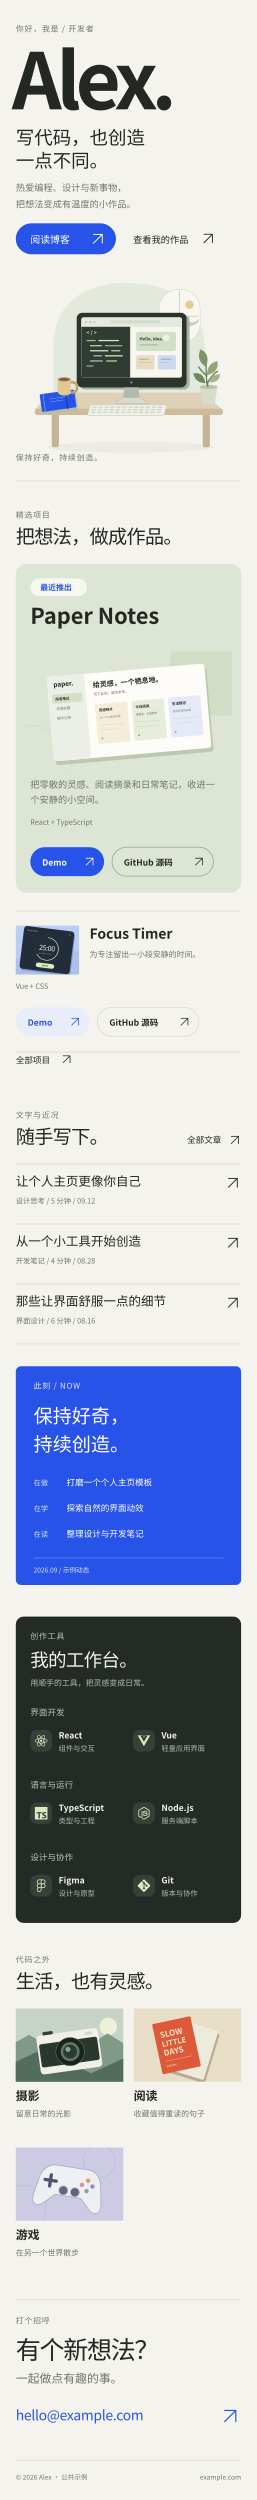
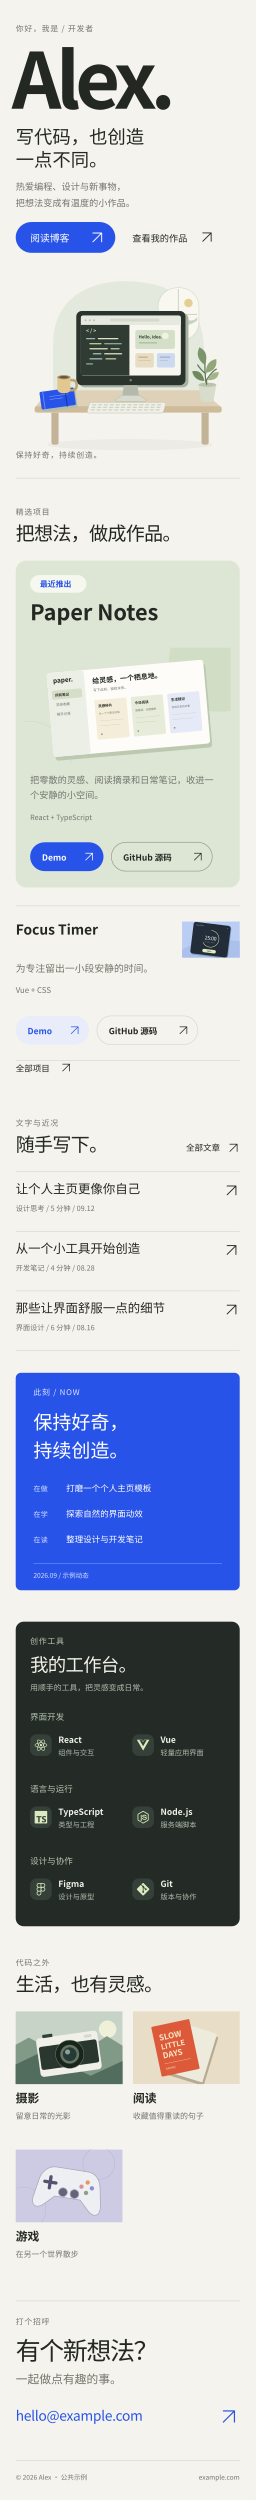
- <svg xmlns="http://www.w3.org/2000/svg" width="390" height="3795" viewBox="0 0 390 3795" role="img" aria-labelledby="title desc">
+ <svg xmlns="http://www.w3.org/2000/svg" width="390" height="3817" viewBox="0 0 390 3817" role="img" aria-labelledby="title desc">
  <g font-family="Segoe UI,Microsoft YaHei,Noto Sans CJK SC,Arial,sans-serif">
-     <rect x="0" y="0" width="390" height="3795" rx="0" fill="#F5F3ED" stroke="none" />
+     <rect x="0" y="0" width="390" height="3817" rx="0" fill="#F5F3ED" stroke="none" />
    <g transform="translate(0 0)">
      <svg width="390" height="730" viewBox="0 0 390 730" overflow="visible">
        <g font-family="Segoe UI,Microsoft YaHei,Noto Sans CJK SC,Arial,sans-serif">
          <text x="24" y="48" font-size="12" fill="#71766C" font-weight="500" letter-spacing="1.2">你好，我是 / 开发者</text>
          <text x="18" y="166" font-size="118" fill="#242822" font-weight="600" letter-spacing="-8">Alex.</text>
          <text x="24" y="219" font-size="28" fill="#242822" font-weight="500">写代码，也创造</text>
          <text x="24" y="254" font-size="28" fill="#242822" font-weight="500">一点不同。</text>
          <text x="24" y="290" font-size="14" fill="#71766C" font-weight="400">热爱编程、设计与新事物，</text>
          <text x="24" y="315" font-size="14" fill="#71766C" font-weight="400">把想法变成有温度的小作品。</text>
          <rect x="24" y="339" width="152" height="47" rx="24" fill="#2853E8" stroke="none" />
          <text x="46" y="369" font-size="15" fill="#FFF" font-weight="500">阅读博客</text>
          <g transform="translate(137,351) scale(0.9583333)" fill="none" stroke="#FFF" stroke-width="1.5" stroke-linecap="round" stroke-linejoin="round">
            <path d="M5 19 19 5M5 5h14v14" />
          </g>
          <text x="202" y="369" font-size="14" fill="#242822" font-weight="400">查看我的作品</text>
          <g transform="translate(305,351) scale(0.9166667)" fill="none" stroke="#242822" stroke-width="1.5" stroke-linecap="round" stroke-linejoin="round">
            <path d="M5 19 19 5M5 5h14v14" />
          </g>
          <svg id="Illustration-creative-workspace" x="29" y="386" width="332" height="309" viewBox="0 0 500 480">
            <path d="M73 360V216C73 105 163 61 265 68c112 8 166 66 166 170v122Z" fill="#E4E9DD" />
            <ellipse cx="255" cy="455" rx="196" ry="13" fill="#252B24" opacity=".045" />
            <rect x="322" y="83" width="97" height="126" rx="45" fill="#F8F7F0" stroke="#C4CEBB" />
            <path d="M326 159q24-24 51-7t38 0v8q-25 20-45 3t-44 3Z" fill="#C5D4BE" />
            <path d="M370 86v120M326 146h89" stroke="#C4CEBB" stroke-width="2" />
            <circle cx="394" cy="119" r="10" fill="#E4CE91" stroke="none" />
            <path d="M69 379h17v70q0 6-6 6h-5q-6 0-6-6ZM425 379h17v70q0 6-6 6h-5q-6 0-6-6Z" fill="#C3B397" />
            <path d="M65 326h359l49 41H29Z" fill="#DED1B8" />
            <rect x="29" y="364" width="444" height="15" rx="6" fill="#CDBB99" stroke="none" />
            <rect x="135" y="143" width="259" height="176" rx="13" fill="#A8B0A1" stroke="none" />
            <rect x="128" y="138" width="259" height="176" rx="13" fill="#2B332D" stroke="none" />
            <rect x="139" y="149" width="237" height="142" rx="5" fill="#F7F7EF" stroke="none" />
            <rect x="139" y="149" width="237" height="22" rx="5" fill="#E6E9DF" stroke="none" />
            <rect x="139" y="165" width="237" height="6" rx="0" fill="#E6E9DF" stroke="none" />
            <circle cx="150" cy="160" r="2.3" fill="#B6C4A8" stroke="none" />
            <circle cx="160" cy="160" r="2.3" fill="#B6C4A8" stroke="none" />
            <circle cx="170" cy="160" r="2.3" fill="#B6C4A8" stroke="none" />
            <rect x="208" y="156" width="117" height="7" rx="3" fill="#D3DACB" stroke="none" />
            <rect x="139" y="171" width="115" height="120" rx="0" fill="#303B34" stroke="none" />
            <text x="151" y="189" font-size="12" fill="#DBEABD" font-weight="600">&lt; / &gt;</text>
            <rect x="151" y="202" width="22" height="3" rx="1.5" fill="#99B8B0" stroke="none" />
            <rect x="179" y="202" width="49" height="3" rx="1.5" fill="#DCE5C2" stroke="none" />
            <rect x="159" y="214" width="29" height="3" rx="1.5" fill="#C2D099" stroke="none" />
            <rect x="194" y="214" width="42" height="3" rx="1.5" fill="#91ACA0" stroke="none" />
            <rect x="159" y="226" width="44" height="3" rx="1.5" fill="#DCE5C2" stroke="none" />
            <rect x="209" y="226" width="22" height="3" rx="1.5" fill="#C1CCA9" stroke="none" />
            <rect x="167" y="238" width="21" height="3" rx="1.5" fill="#A6C3B8" stroke="none" />
            <rect x="194" y="238" width="43" height="3" rx="1.5" fill="#DCE5C2" stroke="none" />
            <rect x="159" y="250" width="31" height="3" rx="1.5" fill="#A6C3B8" stroke="none" />
            <rect x="197" y="250" width="26" height="3" rx="1.5" fill="#C2D099" stroke="none" />
            <rect x="151" y="262" width="17" height="3" rx="1.5" fill="#91ACA0" stroke="none" />
            <rect x="268" y="183" width="94" height="45" rx="5" fill="#D4DFC8" stroke="none" />
            <circle cx="339" cy="197" r="8" fill="#EEF2E4" stroke="none" />
            <text x="276" y="203" font-size="10" fill="#344030" font-weight="600">Hello, idea.</text>
            <rect x="276" y="212" width="44" height="3" rx="1.5" fill="#ABBBA0" stroke="none" />
            <rect x="268" y="238" width="44" height="34" rx="4" fill="#E8DCC3" stroke="none" />
            <rect x="319" y="238" width="43" height="34" rx="4" fill="#CDD9EF" stroke="none" />
            <rect x="275" y="246" width="23" height="3" rx="1.5" fill="#C3B28B" stroke="none" />
            <rect x="326" y="246" width="25" height="3" rx="1.5" fill="#9DAFD0" stroke="none" />
            <rect x="275" y="254" width="30" height="2" rx="1" fill="#D2C4A4" stroke="none" />
            <rect x="326" y="254" width="20" height="2" rx="1" fill="#B2BFD8" stroke="none" />
            <circle cx="257" cy="302" r="3" fill="#727F6D" stroke="none" />
            <path d="M241 314h32l4 27h-40Z" fill="#B3BAAC" />
            <path d="M236 338h42l16 10q2 3-3 4h-67q-5-1-3-4Z" fill="#D7DACD" stroke="#AEB7A4" />
            <g transform="translate(160,355) skewX(-16)">
              <rect x="0" y="0" width="181" height="25" rx="4" fill="#F0F0E6" stroke="#BBC2B2" />
              <rect x="7" y="4" width="10" height="3" rx="1" fill="#CDD3C6" stroke="none" />
              <rect x="21" y="4" width="10" height="3" rx="1" fill="#CDD3C6" stroke="none" />
              <rect x="35" y="4" width="10" height="3" rx="1" fill="#CDD3C6" stroke="none" />
              <rect x="49" y="4" width="10" height="3" rx="1" fill="#CDD3C6" stroke="none" />
              <rect x="63" y="4" width="10" height="3" rx="1" fill="#CDD3C6" stroke="none" />
              <rect x="77" y="4" width="10" height="3" rx="1" fill="#CDD3C6" stroke="none" />
              <rect x="91" y="4" width="10" height="3" rx="1" fill="#CDD3C6" stroke="none" />
              <rect x="105" y="4" width="10" height="3" rx="1" fill="#CDD3C6" stroke="none" />
              <rect x="119" y="4" width="10" height="3" rx="1" fill="#CDD3C6" stroke="none" />
              <rect x="133" y="4" width="10" height="3" rx="1" fill="#CDD3C6" stroke="none" />
              <rect x="147" y="4" width="10" height="3" rx="1" fill="#CDD3C6" stroke="none" />
              <rect x="161" y="4" width="10" height="3" rx="1" fill="#CDD3C6" stroke="none" />
              <rect x="7" y="10" width="10" height="3" rx="1" fill="#CDD3C6" stroke="none" />
              <rect x="21" y="10" width="10" height="3" rx="1" fill="#CDD3C6" stroke="none" />
              <rect x="35" y="10" width="10" height="3" rx="1" fill="#CDD3C6" stroke="none" />
              <rect x="49" y="10" width="10" height="3" rx="1" fill="#CDD3C6" stroke="none" />
              <rect x="63" y="10" width="10" height="3" rx="1" fill="#CDD3C6" stroke="none" />
              <rect x="77" y="10" width="10" height="3" rx="1" fill="#CDD3C6" stroke="none" />
              <rect x="91" y="10" width="10" height="3" rx="1" fill="#CDD3C6" stroke="none" />
              <rect x="105" y="10" width="10" height="3" rx="1" fill="#CDD3C6" stroke="none" />
              <rect x="119" y="10" width="10" height="3" rx="1" fill="#CDD3C6" stroke="none" />
              <rect x="133" y="10" width="10" height="3" rx="1" fill="#CDD3C6" stroke="none" />
              <rect x="147" y="10" width="10" height="3" rx="1" fill="#CDD3C6" stroke="none" />
              <rect x="161" y="10" width="10" height="3" rx="1" fill="#CDD3C6" stroke="none" />
              <rect x="7" y="16" width="10" height="3" rx="1" fill="#CDD3C6" stroke="none" />
              <rect x="21" y="16" width="10" height="3" rx="1" fill="#CDD3C6" stroke="none" />
              <rect x="35" y="16" width="10" height="3" rx="1" fill="#CDD3C6" stroke="none" />
              <rect x="49" y="16" width="10" height="3" rx="1" fill="#CDD3C6" stroke="none" />
              <rect x="63" y="16" width="10" height="3" rx="1" fill="#CDD3C6" stroke="none" />
              <rect x="77" y="16" width="10" height="3" rx="1" fill="#CDD3C6" stroke="none" />
              <rect x="91" y="16" width="10" height="3" rx="1" fill="#CDD3C6" stroke="none" />
              <rect x="105" y="16" width="10" height="3" rx="1" fill="#CDD3C6" stroke="none" />
              <rect x="119" y="16" width="10" height="3" rx="1" fill="#CDD3C6" stroke="none" />
              <rect x="133" y="16" width="10" height="3" rx="1" fill="#CDD3C6" stroke="none" />
              <rect x="147" y="16" width="10" height="3" rx="1" fill="#CDD3C6" stroke="none" />
              <rect x="161" y="16" width="10" height="3" rx="1" fill="#CDD3C6" stroke="none" />
            </g>
            <g transform="translate(43,324) rotate(-8,44,22)">
              <rect x="3" y="4" width="82" height="44" rx="3" fill="#AFBDAF" stroke="none" />
              <rect x="0" y="0" width="82" height="42" rx="3" fill="#2853E8" stroke="none" />
              <rect x="7" y="0" width="2" height="42" rx="0" fill="#7792EF" stroke="none" />
              <path d="M22 14H66" fill="none" stroke="#A3B6FB" />
              <path d="M22 21H53" fill="none" stroke="#A3B6FB" />
              <path d="M61 1v42" stroke="#173AAD" stroke-width="3" />
            </g>
            <path d="M111 302h7q11 0 11 12t-13 12h-5" fill="none" stroke="#BEA271" stroke-width="6" />
            <path d="M83 294h31v29q0 10-15 10t-16-10Z" fill="#E2C790" />
            <ellipse cx="98.5" cy="295" rx="15.5" ry="5" fill="#AF9160" />
            <ellipse cx="98.5" cy="295" rx="11" ry="3" fill="#6A5844" />
            <path d="M437 320q-6-41-3-73m1 40q-14-12-19-21m20 37q14-22 24-27" fill="none" stroke="#607A56" stroke-width="3" stroke-linecap="round" />
            <path d="M433 266q-25-17-13-42 24 11 13 42Z" fill="#7C966A" />
            <path d="M435 285q1-29 25-33 4 27-25 33Z" fill="#91A67A" />
            <path d="M432 304q-25-1-29-23 23-5 29 23Z" fill="#6F885E" />
            <path d="M440 302q6-20 26-19-1 20-26 19Z" fill="#A3B58A" />
            <path d="M418 313h42l-6 36q-1 5-15 5t-16-5Z" fill="#D7DCCB" />
            <ellipse cx="439" cy="313" rx="21" ry="5" fill="#B9C2AA" />
            <path d="M437 313v-12" stroke="#607A56" stroke-width="3" />
          </svg>
          <text x="24" y="699" font-size="12" fill="#71766C" font-weight="500" letter-spacing="1.2">保持好奇，持续创造。</text>
          <path d="M24 730H366" fill="none" stroke="#D5D8CF" />
        </g>
      </svg>
    </g>
    <g transform="translate(0 774)">
-       <svg width="390" height="863" viewBox="0 0 390 863" overflow="visible">
+       <svg width="390" height="885" viewBox="0 0 390 885" overflow="visible">
        <g font-family="Segoe UI,Microsoft YaHei,Noto Sans CJK SC,Arial,sans-serif">
          <text x="24" y="12" font-size="12" fill="#71766C" font-weight="500" letter-spacing="1.2">精选项目</text>
          <text x="24" y="51" font-size="29" fill="#242822" font-weight="500" letter-spacing="-1">把想法，做成作品。</text>
          <g id="Featured-notes">
            <rect x="24" y="82" width="342" height="499" rx="16" fill="#DDE5D5" stroke="none" />
            <rect x="46" y="104" width="86" height="27" rx="14" fill="#F6F8EF" stroke="none" />
            <text x="61" y="122" font-size="12" fill="#2853E8" font-weight="600">最近推出</text>
            <text x="46" y="173" font-size="33" fill="#242822" font-weight="550">Paper Notes</text>
            <svg id="Cover-notes" x="38" y="215" width="314" height="177" viewBox="0 0 720 400" preserveAspectRatio="xMidYMid slice">
              <rect x="0" y="0" width="720" height="400" rx="0" fill="#DDE5D5" stroke="none" />
              <circle cx="678" cy="45" r="176" fill="#D2DDC6" stroke="none" />
              <circle cx="16" cy="401" r="148" fill="none" stroke="#BECBB2" />
              <g transform="translate(91,64) rotate(-5,270,140)">
                <rect x="6" y="14" width="542" height="290" rx="10" fill="#BCC8AF" stroke="none" />
                <rect x="0" y="0" width="542" height="290" rx="10" fill="#FDFCF8" stroke="none" />
                <rect x="0" y="0" width="128" height="290" rx="10" fill="#ECEFE5" stroke="none" />
                <text x="20" y="36" font-size="22" fill="#242822" font-weight="650">paper.</text>
                <rect x="12" y="62" width="104" height="31" rx="5" fill="#D5DFC7" stroke="none" />
                <text x="23" y="83" font-size="12" fill="#242822" font-weight="550">所有笔记</text>
                <text x="23" y="116" font-size="12" fill="#71766C" font-weight="400">灵感收藏</text>
                <text x="23" y="149" font-size="12" fill="#71766C" font-weight="400">随手记录</text>
                <text x="155" y="49" font-size="24" fill="#242822" font-weight="600">给灵感，一个栖息地。</text>
                <text x="155" y="77" font-size="12" fill="#71766C" font-weight="400">写下此刻，留给未来。</text>
                <rect x="156" y="107" width="111" height="137" rx="5" fill="#F4EDDA" stroke="none" />
                <text x="168" y="133" font-size="12" fill="#242822" font-weight="600">灵感碎片</text>
                <text x="168" y="158" font-size="9" fill="#71766C" font-weight="400">从一个小想法开始</text>
                <path d="M168 180H251" fill="none" stroke="#C5C9BC" />
                <path d="M168 197H238" fill="none" stroke="#C5C9BC" />
                <circle cx="172" cy="226" r="3" fill="#86957D" stroke="none" />
                <rect x="282" y="107" width="111" height="137" rx="5" fill="#E6ECD9" stroke="none" />
                <text x="294" y="133" font-size="12" fill="#242822" font-weight="600">今日阅读</text>
                <text x="294" y="158" font-size="9" fill="#71766C" font-weight="400">慢慢读，也慢慢想</text>
                <path d="M294 180H377" fill="none" stroke="#C5C9BC" />
                <path d="M294 197H364" fill="none" stroke="#C5C9BC" />
                <circle cx="298" cy="226" r="3" fill="#86957D" stroke="none" />
                <rect x="408" y="107" width="111" height="137" rx="5" fill="#E5EAF6" stroke="none" />
                <text x="420" y="133" font-size="12" fill="#242822" font-weight="600">生活随记</text>
                <text x="420" y="158" font-size="9" fill="#71766C" font-weight="400">发现日常的好看</text>
                <path d="M420 180H503" fill="none" stroke="#C5C9BC" />
                <path d="M420 197H490" fill="none" stroke="#C5C9BC" />
                <circle cx="424" cy="226" r="3" fill="#86957D" stroke="none" />
              </g>
            </svg>
            <text x="46" y="422" font-size="14" fill="#71766C" font-weight="400">把零散的灵感、阅读摘录和日常笔记，收进一</text>
            <text x="46" y="445" font-size="14" fill="#71766C" font-weight="400">个安静的小空间。</text>
            <text x="46" y="478" font-size="11" fill="#71766C" font-weight="400">React + TypeScript</text>
            <a id="Action-notes-Demo" href="https://example.com/projects/notes" target="_blank" rel="noopener noreferrer" aria-label="Paper Notes · Demo">
              <rect x="46" y="512" width="112" height="44" rx="22" fill="#2853E8" stroke="none" />
              <text x="64" y="540" font-size="13" fill="#FFF" font-weight="550">Demo</text>
              <g transform="translate(127,525) scale(0.75)" fill="none" stroke="#FFF" stroke-width="1.5" stroke-linecap="round" stroke-linejoin="round">
                <path d="M5 19 19 5M5 5h14v14" />
              </g>
            </a>
            <a id="Action-notes-GitHub" href="https://example.com/github/notes" target="_blank" rel="noopener noreferrer" aria-label="Paper Notes · GitHub 源码">
              <rect x="170" y="512" width="154" height="44" rx="22" fill="none" stroke="#8D9B87" />
              <text x="188" y="540" font-size="13" fill="#242822" font-weight="550">GitHub 源码</text>
              <g transform="translate(293,525) scale(0.75)" fill="none" stroke="#242822" stroke-width="1.5" stroke-linecap="round" stroke-linejoin="round">
                <path d="M5 19 19 5M5 5h14v14" />
              </g>
            </a>
          </g>
          <g id="Project-timer">
            <path d="M24 609H366" fill="none" stroke="#D5D8CF" />
-             <svg id="Cover-timer" x="24" y="631" width="96" height="74" viewBox="0 0 720 400" preserveAspectRatio="xMidYMid slice">
+             <svg id="Cover-timer" x="278" y="633" width="88" height="55" viewBox="0 0 720 400" preserveAspectRatio="xMidYMid slice">
              <rect x="0" y="0" width="720" height="400" rx="0" fill="#BACDF4" stroke="none" />
              <path d="M0 346Q210 159 720 222V400H0Z" fill="#ABC1EC" />
              <g transform="translate(148,25) rotate(7,210,180)">
                <rect x="9" y="12" width="414" height="353" rx="26" fill="#849BC5" stroke="none" />
                <rect x="0" y="0" width="414" height="353" rx="26" fill="#232D39" stroke="none" />
                <text x="28" y="38" font-size="15" fill="#E8EDF7" font-weight="500">Focus Timer</text>
                <circle cx="378" cy="32" r="4" fill="#B3D986" stroke="none" />
                <circle cx="207" cy="167" r="93" fill="none" stroke="#4B5C6B" />
                <path d="M207 74A93 93 0 1 1 130 219" fill="none" stroke="#DDEEB5" stroke-width="5" stroke-linecap="round" />
                <text x="207" y="181" font-size="56" fill="#F8FAF1" font-weight="400" text-anchor="middle" letter-spacing="-2">25:00</text>
                <text x="207" y="211" font-size="11" fill="#A9B7C5" font-weight="400" text-anchor="middle">留一点时间，专注当下。</text>
                <rect x="131" y="286" width="152" height="38" rx="19" fill="#DFEDBE" stroke="none" />
                <text x="207" y="311" font-size="13" fill="#283329" font-weight="550" text-anchor="middle">开始专注</text>
              </g>
            </svg>
-             <text x="136" y="651" font-size="21" fill="#242822" font-weight="550">Focus Timer</text>
-             <text x="136" y="679" font-size="12" fill="#71766C" font-weight="400">为专注留出一小段安静的时间。</text>
-             <text x="24" y="727" font-size="11" fill="#71766C" font-weight="400">Vue + CSS</text>
+             <text x="24" y="653" font-size="21" fill="#242822" font-weight="550">Focus Timer</text>
+             <text x="24" y="710" font-size="15" fill="#71766C" font-weight="400">为专注留出一小段安静的时间。</text>
+             <text x="24" y="742" font-size="12" fill="#71766C" font-weight="400">Vue + CSS</text>
            <a id="Action-timer-Demo" href="https://example.com/projects/timer" target="_blank" rel="noopener noreferrer" aria-label="Focus Timer · Demo">
-               <rect x="24" y="755" width="112" height="44" rx="22" fill="#E9EDF9" stroke="none" />
-               <text x="42" y="783" font-size="13" fill="#2853E8" font-weight="550">Demo</text>
-               <g transform="translate(105,768) scale(0.75)" fill="none" stroke="#2853E8" stroke-width="1.5" stroke-linecap="round" stroke-linejoin="round">
+               <rect x="24" y="777" width="112" height="44" rx="22" fill="#E9EDF9" stroke="none" />
+               <text x="42" y="805" font-size="13" fill="#2853E8" font-weight="550">Demo</text>
+               <g transform="translate(105,790) scale(0.75)" fill="none" stroke="#2853E8" stroke-width="1.5" stroke-linecap="round" stroke-linejoin="round">
                <path d="M5 19 19 5M5 5h14v14" />
              </g>
            </a>
            <a id="Action-timer-GitHub" href="https://example.com/github/timer" target="_blank" rel="noopener noreferrer" aria-label="Focus Timer · GitHub 源码">
-               <rect x="148" y="755" width="154" height="44" rx="22" fill="none" stroke="#D5D8CF" />
-               <text x="166" y="783" font-size="13" fill="#242822" font-weight="550">GitHub 源码</text>
-               <g transform="translate(271,768) scale(0.75)" fill="none" stroke="#242822" stroke-width="1.5" stroke-linecap="round" stroke-linejoin="round">
+               <rect x="148" y="777" width="154" height="44" rx="22" fill="none" stroke="#D5D8CF" />
+               <text x="166" y="805" font-size="13" fill="#242822" font-weight="550">GitHub 源码</text>
+               <g transform="translate(271,790) scale(0.75)" fill="none" stroke="#242822" stroke-width="1.5" stroke-linecap="round" stroke-linejoin="round">
                <path d="M5 19 19 5M5 5h14v14" />
              </g>
            </a>
          </g>
-           <path d="M24 823H366" fill="none" stroke="#D5D8CF" />
-           <text x="24" y="840" font-size="13" fill="#242822" font-weight="400">全部项目</text>
-           <g transform="translate(92,825) scale(0.75)" fill="none" stroke="#242822" stroke-width="1.5" stroke-linecap="round" stroke-linejoin="round">
+           <path d="M24 845H366" fill="none" stroke="#D5D8CF" />
+           <text x="24" y="862" font-size="13" fill="#242822" font-weight="400">全部项目</text>
+           <g transform="translate(92,847) scale(0.75)" fill="none" stroke="#242822" stroke-width="1.5" stroke-linecap="round" stroke-linejoin="round">
            <path d="M5 19 19 5M5 5h14v14" />
          </g>
        </g>
      </svg>
    </g>
-     <g transform="translate(0 1685)">
+     <g transform="translate(0 1707)">
      <svg width="390" height="721" viewBox="0 0 390 721" overflow="visible">
        <g font-family="Segoe UI,Microsoft YaHei,Noto Sans CJK SC,Arial,sans-serif">
          <text x="24" y="12" font-size="12" fill="#71766C" font-weight="500" letter-spacing="1.2">文字与近况</text>
          <text x="24" y="51" font-size="29" fill="#242822" font-weight="500" letter-spacing="-1">随手写下。</text>
          <text x="336" y="50" font-size="13" fill="#242822" font-weight="400" text-anchor="end">全部文章</text>
          <g transform="translate(347,36) scale(0.7916667)" fill="none" stroke="#242822" stroke-width="1.5" stroke-linecap="round" stroke-linejoin="round">
            <path d="M5 19 19 5M5 5h14v14" />
          </g>
          <g id="Article-09-12">
            <path d="M24 82H366" fill="none" stroke="#D5D8CF" />
            <text x="24" y="115" font-size="19" fill="#242822" font-weight="500">让个人主页更像你自己</text>
            <g transform="translate(342,99) scale(0.9583333)" fill="none" stroke="#242822" stroke-width="1.5" stroke-linecap="round" stroke-linejoin="round">
              <path d="M5 19 19 5M5 5h14v14" />
            </g>
            <text x="24" y="142" font-size="11" fill="#71766C" font-weight="400">设计思考 / 5 分钟 / 09.12</text>
          </g>
          <g id="Article-08-28">
            <path d="M24 173H366" fill="none" stroke="#D5D8CF" />
            <text x="24" y="206" font-size="19" fill="#242822" font-weight="500">从一个小工具开始创造</text>
            <g transform="translate(342,190) scale(0.9583333)" fill="none" stroke="#242822" stroke-width="1.5" stroke-linecap="round" stroke-linejoin="round">
              <path d="M5 19 19 5M5 5h14v14" />
            </g>
            <text x="24" y="233" font-size="11" fill="#71766C" font-weight="400">开发笔记 / 4 分钟 / 08.28</text>
          </g>
          <g id="Article-08-16">
            <path d="M24 264H366" fill="none" stroke="#D5D8CF" />
            <text x="24" y="297" font-size="19" fill="#242822" font-weight="500">那些让界面舒服一点的细节</text>
            <g transform="translate(342,281) scale(0.9583333)" fill="none" stroke="#242822" stroke-width="1.5" stroke-linecap="round" stroke-linejoin="round">
              <path d="M5 19 19 5M5 5h14v14" />
            </g>
            <text x="24" y="324" font-size="11" fill="#71766C" font-weight="400">界面设计 / 6 分钟 / 08.16</text>
          </g>
          <path d="M24 355H366" fill="none" stroke="#D5D8CF" />
          <rect x="24" y="389" width="342" height="332" rx="8" fill="#2853E8" stroke="none" />
          <text x="51" y="423" font-size="12" fill="#E0E6FF" font-weight="500" letter-spacing="1.2">此刻 / NOW</text>
          <text x="51" y="475" font-size="29" fill="#FFF" font-weight="500">保持好奇，</text>
          <text x="51" y="518" font-size="29" fill="#FFF" font-weight="500">持续创造。</text>
          <text x="51" y="570" font-size="11" fill="#D4DFFF" font-weight="400">在做</text>
          <text x="101" y="570" font-size="13" fill="#FFF" font-weight="450">打磨一个个人主页模板</text>
          <text x="51" y="609" font-size="11" fill="#D4DFFF" font-weight="400">在学</text>
          <text x="101" y="609" font-size="13" fill="#FFF" font-weight="450">探索自然的界面动效</text>
          <text x="51" y="648" font-size="11" fill="#D4DFFF" font-weight="400">在读</text>
          <text x="101" y="648" font-size="13" fill="#FFF" font-weight="450">整理设计与开发笔记</text>
          <path d="M51 680H339" fill="none" stroke="#6A8BFF" />
          <text x="51" y="702" font-size="10" fill="#DAE3FF" font-weight="400">2026.09 / 示例动态</text>
        </g>
      </svg>
    </g>
-     <g transform="translate(0 2454)">
+     <g transform="translate(0 2476)">
      <svg width="390" height="465" viewBox="0 0 390 465" overflow="visible">
        <g font-family="Segoe UI,Microsoft YaHei,Noto Sans CJK SC,Arial,sans-serif">
          <rect x="24" y="0" width="342" height="465" rx="12" fill="#242B26" stroke="none" />
          <text x="46" y="34" font-size="12" fill="#BAC7B3" font-weight="500" letter-spacing="1.2">创作工具</text>
          <text x="46" y="76" font-size="28" fill="#F2F3E9" font-weight="500" letter-spacing="-1">我的工作台。</text>
          <text x="46" y="105" font-size="12" fill="#B0BCAF" font-weight="400">用顺手的工具，把灵感变成日常。</text>
          <text x="46" y="150" font-size="13" fill="#B6C4AF" font-weight="500">界面开发</text>
          <g id="Tool-React">
            <rect x="46" y="172" width="33" height="33" rx="10" fill="#354039" stroke="none" />
            <g transform="translate(52.93,178.93) scale(0.7975)" fill="#DDEABE">
              <path d="M14.23 12.004a2.236 2.236 0 0 1-2.235 2.236 2.236 2.236 0 0 1-2.236-2.236 2.236 2.236 0 0 1 2.235-2.236 2.236 2.236 0 0 1 2.236 2.236zm2.648-10.69c-1.346 0-3.107.96-4.888 2.622-1.78-1.653-3.542-2.602-4.887-2.602-.41 0-.783.093-1.106.278-1.375.793-1.683 3.264-.973 6.365C1.98 8.917 0 10.42 0 12.004c0 1.59 1.99 3.097 5.043 4.03-.704 3.113-.39 5.588.988 6.38.32.187.69.275 1.102.275 1.345 0 3.107-.96 4.888-2.624 1.78 1.654 3.542 2.603 4.887 2.603.41 0 .783-.09 1.106-.275 1.374-.792 1.683-3.263.973-6.365C22.02 15.096 24 13.59 24 12.004c0-1.59-1.99-3.097-5.043-4.032.704-3.11.39-5.587-.988-6.38-.318-.184-.688-.277-1.092-.278zm-.005 1.09v.006c.225 0 .406.044.558.127.666.382.955 1.835.73 3.704-.054.46-.142.945-.25 1.44-.96-.236-2.006-.417-3.107-.534-.66-.905-1.345-1.727-2.035-2.447 1.592-1.48 3.087-2.292 4.105-2.295zm-9.77.02c1.012 0 2.514.808 4.11 2.28-.686.72-1.37 1.537-2.02 2.442-1.107.117-2.154.298-3.113.538-.112-.49-.195-.964-.254-1.42-.23-1.868.054-3.32.714-3.707.19-.09.4-.127.563-.132zm4.882 3.05c.455.468.91.992 1.36 1.564-.44-.02-.89-.034-1.345-.034-.46 0-.915.01-1.36.034.44-.572.895-1.096 1.345-1.565zM12 8.1c.74 0 1.477.034 2.202.093.406.582.802 1.203 1.183 1.86.372.64.71 1.29 1.018 1.946-.308.655-.646 1.31-1.013 1.95-.38.66-.773 1.288-1.18 1.87-.728.063-1.466.098-2.21.098-.74 0-1.477-.035-2.202-.093-.406-.582-.802-1.204-1.183-1.86-.372-.64-.71-1.29-1.018-1.946.303-.657.646-1.313 1.013-1.954.38-.66.773-1.286 1.18-1.868.728-.064 1.466-.098 2.21-.098zm-3.635.254c-.24.377-.48.763-.704 1.16-.225.39-.435.782-.635 1.174-.265-.656-.49-1.31-.676-1.947.64-.15 1.315-.283 2.015-.386zm7.26 0c.695.103 1.365.23 2.006.387-.18.632-.405 1.282-.66 1.933-.2-.39-.41-.783-.64-1.174-.225-.392-.465-.774-.705-1.146zm3.063.675c.484.15.944.317 1.375.498 1.732.74 2.852 1.708 2.852 2.476-.005.768-1.125 1.74-2.857 2.475-.42.18-.88.342-1.355.493-.28-.958-.646-1.956-1.1-2.98.45-1.017.81-2.01 1.085-2.964zm-13.395.004c.278.96.645 1.957 1.1 2.98-.45 1.017-.812 2.01-1.086 2.964-.484-.15-.944-.318-1.37-.5-1.732-.737-2.852-1.706-2.852-2.474 0-.768 1.12-1.742 2.852-2.476.42-.18.88-.342 1.356-.494zm11.678 4.28c.265.657.49 1.312.676 1.948-.64.157-1.316.29-2.016.39.24-.375.48-.762.705-1.158.225-.39.435-.788.636-1.18zm-9.945.02c.2.392.41.783.64 1.175.23.39.465.772.705 1.143-.695-.102-1.365-.23-2.006-.386.18-.63.406-1.282.66-1.933zM17.92 16.32c.112.493.2.968.254 1.423.23 1.868-.054 3.32-.714 3.708-.147.09-.338.128-.563.128-1.012 0-2.514-.807-4.11-2.28.686-.72 1.37-1.536 2.02-2.44 1.107-.118 2.154-.3 3.113-.54zm-11.83.01c.96.234 2.006.415 3.107.532.66.905 1.345 1.727 2.035 2.446-1.595 1.483-3.092 2.295-4.11 2.295-.22-.005-.406-.05-.553-.132-.666-.38-.955-1.834-.73-3.703.054-.46.142-.944.25-1.438zm4.56.64c.44.02.89.034 1.345.034.46 0 .915-.01 1.36-.034-.44.572-.895 1.095-1.345 1.565-.455-.47-.91-.993-1.36-1.565z" />
            </g>
            <text x="89" y="185" font-size="13" fill="#F1F4E9" font-weight="600">React</text>
            <text x="89" y="204" font-size="11" fill="#B0BCAF" font-weight="400">组件与交互</text>
          </g>
          <g id="Tool-Vue">
            <rect x="202" y="172" width="33" height="33" rx="10" fill="#354039" stroke="none" />
            <g transform="translate(208.93,178.93) scale(0.7975)" fill="#DDEABE">
              <path d="M24,1.61H14.06L12,5.16,9.94,1.61H0L12,22.39ZM12,14.08,5.16,2.23H9.59L12,6.41l2.41-4.18h4.43Z" />
            </g>
            <text x="245" y="185" font-size="13" fill="#F1F4E9" font-weight="600">Vue</text>
            <text x="245" y="204" font-size="11" fill="#B0BCAF" font-weight="400">轻量应用界面</text>
          </g>
          <text x="46" y="260" font-size="13" fill="#B6C4AF" font-weight="500">语言与运行</text>
          <g id="Tool-TypeScript">
            <rect x="46" y="282" width="33" height="33" rx="10" fill="#354039" stroke="none" />
            <g transform="translate(52.93,288.93) scale(0.7975)" fill="#DDEABE">
              <path d="M1.125 0C.502 0 0 .502 0 1.125v21.75C0 23.498.502 24 1.125 24h21.75c.623 0 1.125-.502 1.125-1.125V1.125C24 .502 23.498 0 22.875 0zm17.363 9.75c.612 0 1.154.037 1.627.111a6.38 6.38 0 0 1 1.306.34v2.458a3.95 3.95 0 0 0-.643-.361 5.093 5.093 0 0 0-.717-.26 5.453 5.453 0 0 0-1.426-.2c-.3 0-.573.028-.819.086a2.1 2.1 0 0 0-.623.242c-.17.104-.3.229-.393.374a.888.888 0 0 0-.14.49c0 .196.053.373.156.529.104.156.252.304.443.444s.423.276.696.41c.273.135.582.274.926.416.47.197.892.407 1.266.628.374.222.695.473.963.753.268.279.472.598.614.957.142.359.214.776.214 1.253 0 .657-.125 1.21-.373 1.656a3.033 3.033 0 0 1-1.012 1.085 4.38 4.38 0 0 1-1.487.596c-.566.12-1.163.18-1.79.18a9.916 9.916 0 0 1-1.84-.164 5.544 5.544 0 0 1-1.512-.493v-2.63a5.033 5.033 0 0 0 3.237 1.2c.333 0 .624-.03.872-.09.249-.06.456-.144.623-.25.166-.108.29-.234.373-.38a1.023 1.023 0 0 0-.074-1.089 2.12 2.12 0 0 0-.537-.5 5.597 5.597 0 0 0-.807-.444 27.72 27.72 0 0 0-1.007-.436c-.918-.383-1.602-.852-2.053-1.405-.45-.553-.676-1.222-.676-2.005 0-.614.123-1.141.369-1.582.246-.441.58-.804 1.004-1.089a4.494 4.494 0 0 1 1.47-.629 7.536 7.536 0 0 1 1.77-.201zm-15.113.188h9.563v2.166H9.506v9.646H6.789v-9.646H3.375z" />
            </g>
            <text x="89" y="295" font-size="13" fill="#F1F4E9" font-weight="600">TypeScript</text>
            <text x="89" y="314" font-size="11" fill="#B0BCAF" font-weight="400">类型与工程</text>
          </g>
          <g id="Tool-Node-js">
            <rect x="202" y="282" width="33" height="33" rx="10" fill="#354039" stroke="none" />
            <g transform="translate(208.93,288.93) scale(0.7975)" fill="#DDEABE">
              <path d="M11.998,24c-0.321,0-0.641-0.084-0.922-0.247l-2.936-1.737c-0.438-0.245-0.224-0.332-0.08-0.383 c0.585-0.203,0.703-0.25,1.328-0.604c0.065-0.037,0.151-0.023,0.218,0.017l2.256,1.339c0.082,0.045,0.197,0.045,0.272,0l8.795-5.076 c0.082-0.047,0.134-0.141,0.134-0.238V6.921c0-0.099-0.053-0.192-0.137-0.242l-8.791-5.072c-0.081-0.047-0.189-0.047-0.271,0 L3.075,6.68C2.99,6.729,2.936,6.825,2.936,6.921v10.15c0,0.097,0.054,0.189,0.139,0.235l2.409,1.392 c1.307,0.654,2.108-0.116,2.108-0.89V7.787c0-0.142,0.114-0.253,0.256-0.253h1.115c0.139,0,0.255,0.112,0.255,0.253v10.021 c0,1.745-0.95,2.745-2.604,2.745c-0.508,0-0.909,0-2.026-0.551L2.28,18.675c-0.57-0.329-0.922-0.945-0.922-1.604V6.921 c0-0.659,0.353-1.275,0.922-1.603l8.795-5.082c0.557-0.315,1.296-0.315,1.848,0l8.794,5.082c0.57,0.329,0.924,0.944,0.924,1.603 v10.15c0,0.659-0.354,1.273-0.924,1.604l-8.794,5.078C12.643,23.916,12.324,24,11.998,24z M19.099,13.993 c0-1.9-1.284-2.406-3.987-2.763c-2.731-0.361-3.009-0.548-3.009-1.187c0-0.528,0.235-1.233,2.258-1.233 c1.807,0,2.473,0.389,2.747,1.607c0.024,0.115,0.129,0.199,0.247,0.199h1.141c0.071,0,0.138-0.031,0.186-0.081 c0.048-0.054,0.074-0.123,0.067-0.196c-0.177-2.098-1.571-3.076-4.388-3.076c-2.508,0-4.004,1.058-4.004,2.833 c0,1.925,1.488,2.457,3.895,2.695c2.88,0.282,3.103,0.703,3.103,1.269c0,0.983-0.789,1.402-2.642,1.402 c-2.327,0-2.839-0.584-3.011-1.742c-0.02-0.124-0.126-0.215-0.253-0.215h-1.137c-0.141,0-0.254,0.112-0.254,0.253 c0,1.482,0.806,3.248,4.655,3.248C17.501,17.007,19.099,15.91,19.099,13.993z" />
            </g>
            <text x="245" y="295" font-size="13" fill="#F1F4E9" font-weight="600">Node.js</text>
            <text x="245" y="314" font-size="11" fill="#B0BCAF" font-weight="400">服务端脚本</text>
          </g>
          <text x="46" y="370" font-size="13" fill="#B6C4AF" font-weight="500">设计与协作</text>
          <g id="Tool-Figma">
            <rect x="46" y="392" width="33" height="33" rx="10" fill="#354039" stroke="none" />
            <g transform="translate(52.93,398.93) scale(0.7975)" fill="#DDEABE">
              <path d="M15.852 8.981h-4.588V0h4.588c2.476 0 4.49 2.014 4.49 4.49s-2.014 4.491-4.49 4.491zM12.735 7.51h3.117c1.665 0 3.019-1.355 3.019-3.019s-1.355-3.019-3.019-3.019h-3.117V7.51zm0 1.471H8.148c-2.476 0-4.49-2.014-4.49-4.49S5.672 0 8.148 0h4.588v8.981zm-4.587-7.51c-1.665 0-3.019 1.355-3.019 3.019s1.354 3.02 3.019 3.02h3.117V1.471H8.148zm4.587 15.019H8.148c-2.476 0-4.49-2.014-4.49-4.49s2.014-4.49 4.49-4.49h4.588v8.98zM8.148 8.981c-1.665 0-3.019 1.355-3.019 3.019s1.355 3.019 3.019 3.019h3.117V8.981H8.148zM8.172 24c-2.489 0-4.515-2.014-4.515-4.49s2.014-4.49 4.49-4.49h4.588v4.441c0 2.503-2.047 4.539-4.563 4.539zm-.024-7.51a3.023 3.023 0 0 0-3.019 3.019c0 1.665 1.365 3.019 3.044 3.019 1.705 0 3.093-1.376 3.093-3.068v-2.97H8.148zm7.704 0h-.098c-2.476 0-4.49-2.014-4.49-4.49s2.014-4.49 4.49-4.49h.098c2.476 0 4.49 2.014 4.49 4.49s-2.014 4.49-4.49 4.49zm-.097-7.509c-1.665 0-3.019 1.355-3.019 3.019s1.355 3.019 3.019 3.019h.098c1.665 0 3.019-1.355 3.019-3.019s-1.355-3.019-3.019-3.019h-.098z" />
            </g>
            <text x="89" y="405" font-size="13" fill="#F1F4E9" font-weight="600">Figma</text>
            <text x="89" y="424" font-size="11" fill="#B0BCAF" font-weight="400">设计与原型</text>
          </g>
          <g id="Tool-Git">
            <rect x="202" y="392" width="33" height="33" rx="10" fill="#354039" stroke="none" />
            <g transform="translate(208.93,398.93) scale(0.7975)" fill="#DDEABE">
              <path d="M13.09 23.549a1.54 1.54 0 0 1-2.18 0L.451 13.089a1.54 1.54 0 0 1 0-2.179l7.191-7.19 2.733 2.733a1.85 1.85 0 0 0 .964 2.326v6.66a1.849 1.849 0 1 0 1.54 0V8.957l2.508 2.508a1.85 1.85 0 1 0 1.09-1.09l-2.634-2.634a1.85 1.85 0 0 0-2.378-2.377L8.73 2.63 10.91.451a1.54 1.54 0 0 1 2.179 0l10.459 10.46a1.54 1.54 0 0 1 0 2.179z" />
            </g>
            <text x="245" y="405" font-size="13" fill="#F1F4E9" font-weight="600">Git</text>
            <text x="245" y="424" font-size="11" fill="#B0BCAF" font-weight="400">版本与协作</text>
          </g>
        </g>
      </svg>
    </g>
-     <g transform="translate(0 2967)">
+     <g transform="translate(0 2989)">
      <svg width="390" height="476" viewBox="0 0 390 476" overflow="visible">
        <g font-family="Segoe UI,Microsoft YaHei,Noto Sans CJK SC,Arial,sans-serif">
          <text x="24" y="12" font-size="12" fill="#71766C" font-weight="500" letter-spacing="1.2">代码之外</text>
          <text x="24" y="51" font-size="29" fill="#242822" font-weight="500" letter-spacing="-1">生活，也有灵感。</text>
          <g id="Interest-camera">
            <svg id="Artwork-camera" x="24" y="82" width="163" height="111" viewBox="0 0 400 200" preserveAspectRatio="xMidYMid slice">
              <rect x="0" y="0" width="400" height="200" rx="0" fill="#C7D3C6" stroke="none" />
              <circle cx="306" cy="49" r="24" fill="#EEF0D7" stroke="none" />
              <path d="M0 121 89 72 203 133 304 68 400 127V200H0Z" fill="#819A87" />
              <path d="M0 171 124 112 259 177 400 112V200H0Z" fill="#526D5D" />
              <g transform="translate(114,63) rotate(-8,86,50)">
                <rect x="0" y="0" width="170" height="107" rx="10" fill="#F0F0E9" stroke="none" />
                <rect x="5" y="24" width="160" height="64" rx="6" fill="#29372F" stroke="none" />
                <circle cx="87" cy="55" r="39" fill="#17251C" stroke="#8D9A8C" />
                <circle cx="87" cy="55" r="26" fill="#647564" stroke="none" />
                <circle cx="87" cy="55" r="19" fill="#263B35" stroke="none" />
                <circle cx="82" cy="48" r="7" fill="#8B9F92" stroke="none" />
                <rect x="19" y="-8" width="28" height="9" rx="2" fill="#314039" stroke="none" />
                <rect x="133" y="8" width="20" height="8" rx="1" fill="#D2DACC" stroke="none" />
              </g>
            </svg>
            <text x="24" y="221" font-size="18" fill="#242822" font-weight="550">摄影</text>
            <text x="24" y="246" font-size="12" fill="#71766C" font-weight="400">留意日常的光影</text>
          </g>
          <g id="Interest-book">
            <svg id="Artwork-book" x="203" y="82" width="163" height="111" viewBox="0 0 400 200" preserveAspectRatio="xMidYMid slice">
              <rect x="0" y="0" width="400" height="200" rx="0" fill="#E8DDC7" stroke="none" />
              <g transform="translate(160,45) rotate(17,60,68)">
                <rect x="6" y="8" width="107" height="140" rx="3" fill="#B7AA92" stroke="none" />
                <rect x="0" y="0" width="107" height="140" rx="3" fill="#EDEBDC" stroke="none" />
                <rect x="0" y="0" width="8" height="140" rx="2" fill="#D3CDBA" stroke="none" />
              </g>
              <g transform="translate(116,29) rotate(-12,60,68)">
                <rect x="0" y="0" width="107" height="140" rx="3" fill="#DC5A39" stroke="none" />
                <text x="15" y="42" font-size="22" fill="#F9E9C8" font-weight="750">SLOW</text>
                <text x="15" y="67" font-size="20" fill="#F9E9C8" font-weight="750">LITTLE</text>
                <text x="15" y="92" font-size="22" fill="#F9E9C8" font-weight="750">DAYS</text>
                <path d="M15 107H89" fill="none" stroke="#F6CBAD" />
                <text x="15" y="124" font-size="7" fill="#F9E9C8" font-weight="400">示例书封</text>
              </g>
            </svg>
            <text x="203" y="221" font-size="18" fill="#242822" font-weight="550">阅读</text>
            <text x="203" y="246" font-size="12" fill="#71766C" font-weight="400">收藏值得重读的句子</text>
          </g>
          <g id="Interest-game">
            <svg id="Artwork-game" x="24" y="293" width="163" height="111" viewBox="0 0 400 200" preserveAspectRatio="xMidYMid slice">
              <rect x="0" y="0" width="400" height="200" rx="0" fill="#CDCBE4" stroke="none" />
              <circle cx="282" cy="38" r="44" fill="none" stroke="#AFABC9" />
              <circle cx="75" cy="164" r="61" fill="none" stroke="#B2AFCC" />
              <g transform="translate(114,40) rotate(9,88,60)" fill="#EEEFF2" stroke="#A7A5BB" stroke-width="2">
                <path d="M46 14h84c26 0 39 20 42 44l8 45c4 29-16 34-34 15l-24-24H51l-24 24C9 137-11 132-7 103l8-45C4 34 20 14 46 14Z" />
                <path d="M33 43v31m-15-16h31" stroke="#545270" stroke-width="9" stroke-linecap="round" />
                <circle cx="135" cy="43" r="6" fill="#E79663" stroke="none" />
                <circle cx="149" cy="57" r="6" fill="#8D8ACD" stroke="none" />
                <circle cx="135" cy="72" r="6" fill="#88A188" stroke="none" />
                <circle cx="120" cy="57" r="6" fill="#DB8F98" stroke="none" />
                <circle cx="72" cy="80" r="12" fill="#636479" />
                <circle cx="104" cy="80" r="12" fill="#636479" />
              </g>
            </svg>
            <text x="24" y="432" font-size="18" fill="#242822" font-weight="550">游戏</text>
            <text x="24" y="457" font-size="12" fill="#71766C" font-weight="400">在另一个世界散步</text>
          </g>
        </g>
      </svg>
    </g>
-     <g transform="translate(0 3491)">
+     <g transform="translate(0 3513)">
      <svg width="390" height="216" viewBox="0 0 390 216" overflow="visible">
        <g font-family="Segoe UI,Microsoft YaHei,Noto Sans CJK SC,Arial,sans-serif">
          <path d="M24 0H366" fill="none" stroke="#D5D8CF" />
          <text x="24" y="36" font-size="12" fill="#71766C" font-weight="500" letter-spacing="1.2">打个招呼</text>
          <text x="24" y="90" font-size="38" fill="#242822" font-weight="500" letter-spacing="-2">有个新想法？</text>
          <text x="24" y="126" font-size="18" fill="#71766C" font-weight="400">一起做点有趣的事。</text>
          <text x="24" y="183" font-size="21" fill="#2853E8" font-weight="500" letter-spacing="-.4">hello@example.com</text>
          <g transform="translate(335,162) scale(1.208333)" fill="none" stroke="#2853E8" stroke-width="1.5" stroke-linecap="round" stroke-linejoin="round">
            <path d="M5 19 19 5M5 5h14v14" />
          </g>
        </g>
      </svg>
    </g>
-     <g transform="translate(0 3735)">
+     <g transform="translate(0 3757)">
      <svg width="390" height="60" viewBox="0 0 390 60" overflow="visible">
        <g font-family="Segoe UI,Microsoft YaHei,Noto Sans CJK SC,Arial,sans-serif">
          <path d="M24 0H366" fill="none" stroke="#D5D8CF" />
          <text x="24" y="29" font-size="10" fill="#71766C" font-weight="400">© 2026 Alex · 公共示例</text>
          <text x="366" y="29" font-size="10" fill="#71766C" font-weight="400" text-anchor="end">example.com</text>
        </g>
      </svg>
    </g>
  </g>
</svg>
